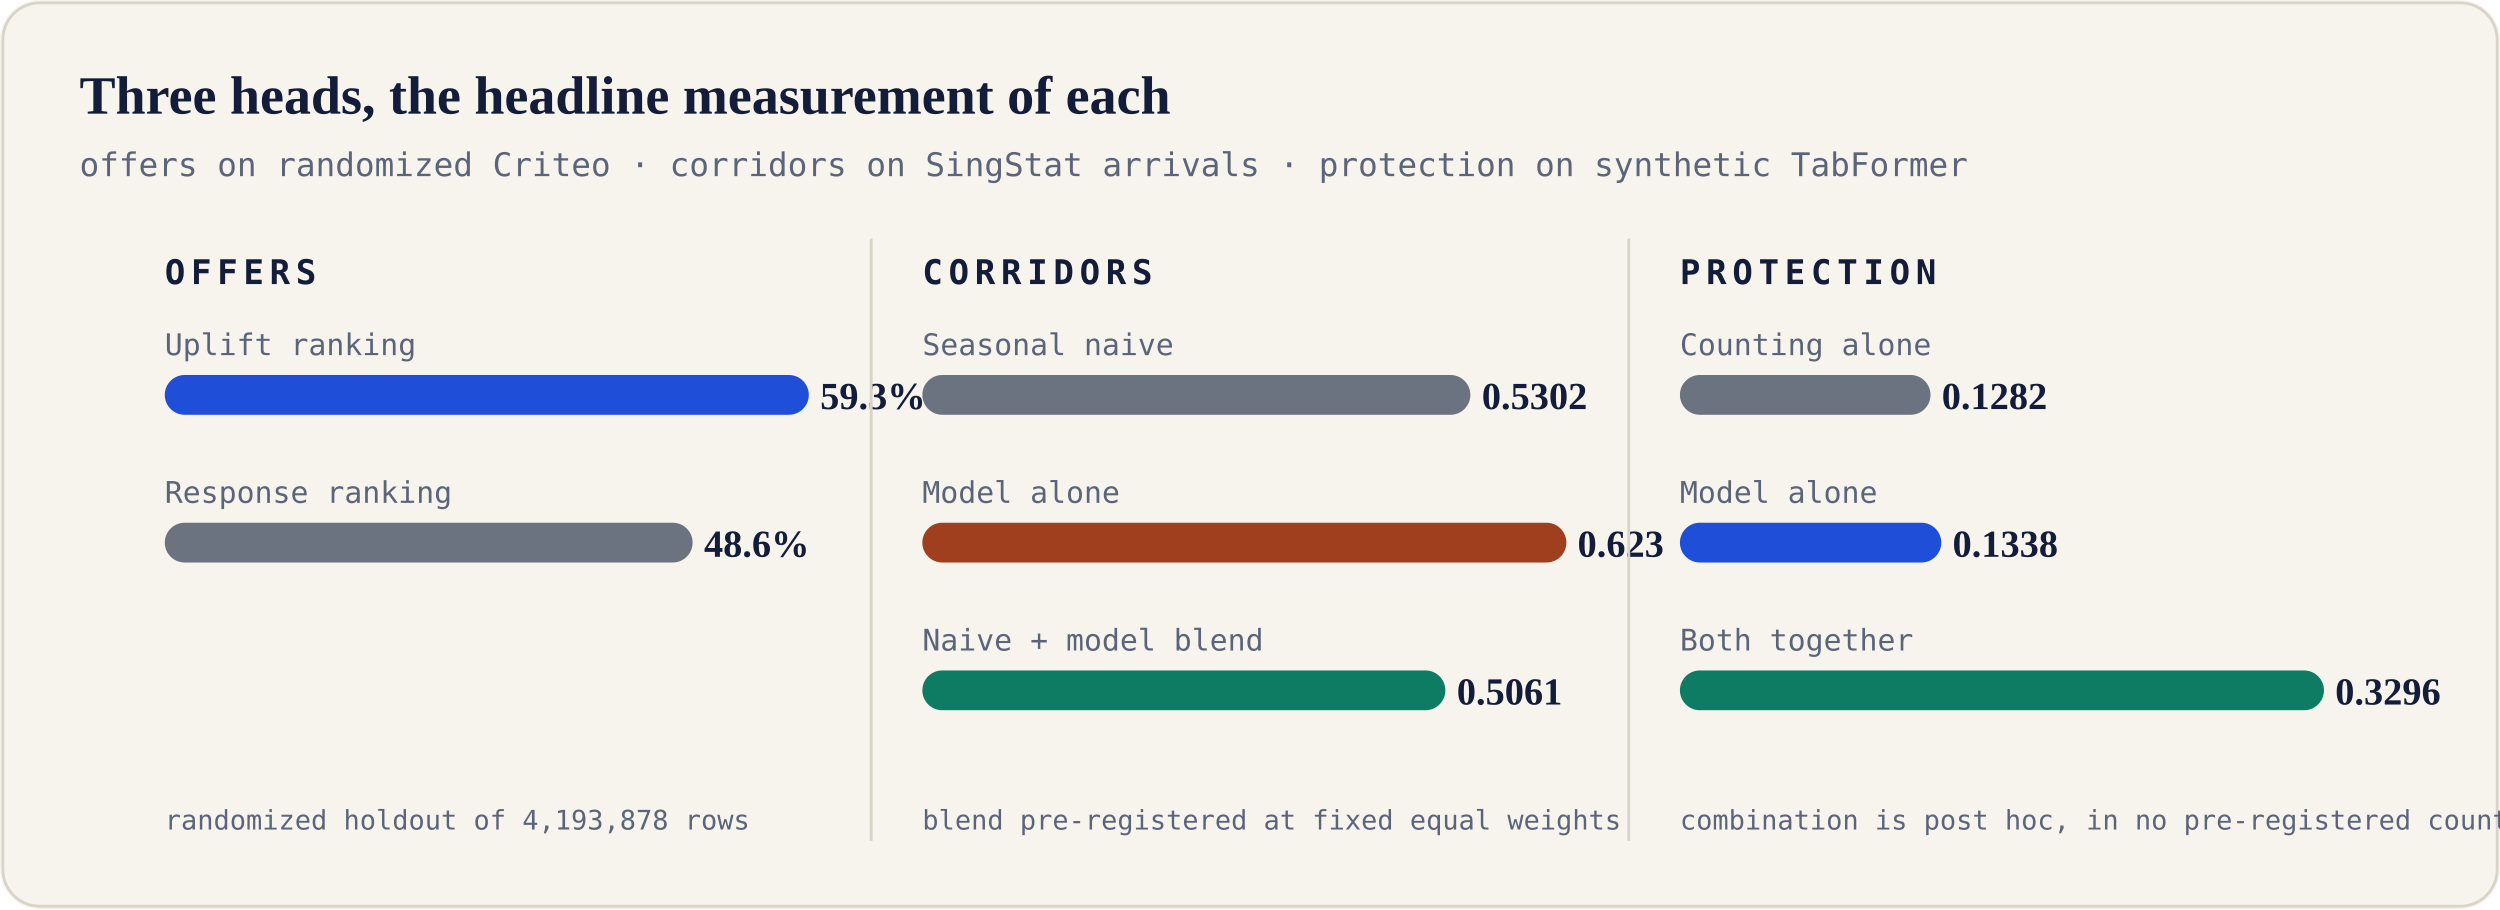
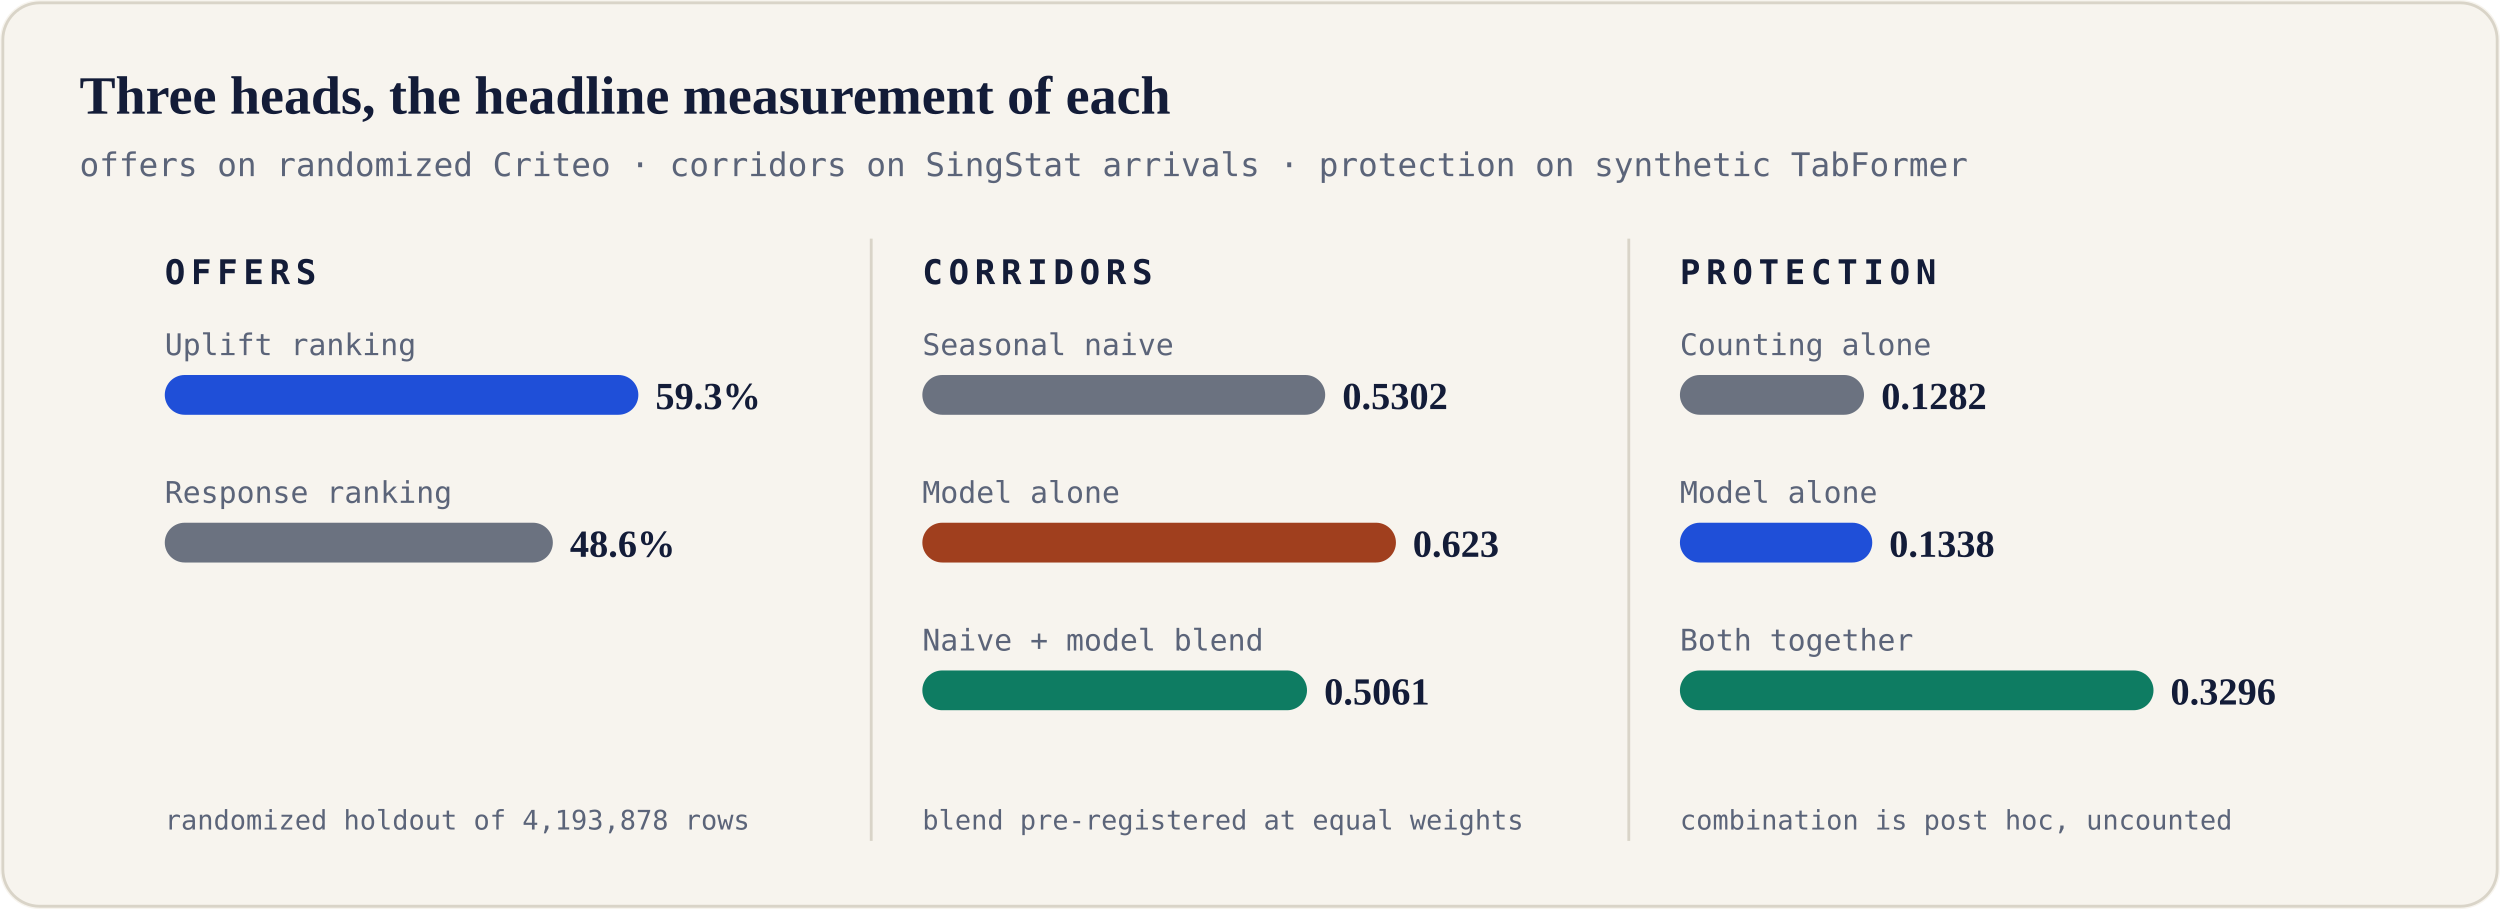
<svg xmlns="http://www.w3.org/2000/svg" viewBox="0 0 880 320" font-size="13">
  <rect width="880" height="320" rx="14" fill="#f7f4ee" />
  <rect x="1" y="1" width="878" height="318" rx="13" fill="none" stroke="#d9d4c8" />
  <text x="28" y="40" font-family="Georgia, 'Times New Roman', serif" font-size="19" fill="#131c38" font-weight="bold">Three heads, the headline measurement of each</text>
  <text x="28" y="62" font-family="SFMono-Regular, Consolas, monospace" font-size="11.5" fill="#5b6479">offers on randomized Criteo · corridors on SingStat arrivals · protection on synthetic TabFormer</text>
  <text x="58.0" y="100" font-family="SFMono-Regular, Consolas, monospace" font-size="12" fill="#131c38" font-weight="bold" letter-spacing="2">OFFERS</text>
  <text x="58.0" y="125" font-family="SFMono-Regular, Consolas, monospace" font-size="10.5" fill="#5b6479">Uplift ranking</text>
-   <rect x="58.0" y="132" width="226.7" height="14" rx="7" fill="#1f4fd8" />
-   <text x="288.7" y="144" font-family="Georgia, 'Times New Roman', serif" font-size="13.5" fill="#131c38" font-weight="bold">59.3%</text>
+   <rect x="58.0" y="132" width="166.7" height="14" rx="7" fill="#1f4fd8" />
+   <text x="230.7" y="144" font-family="Georgia, 'Times New Roman', serif" font-size="13.5" fill="#131c38" font-weight="bold">59.3%</text>
  <text x="58.0" y="177" font-family="SFMono-Regular, Consolas, monospace" font-size="10.5" fill="#5b6479">Response ranking</text>
-   <rect x="58.0" y="184" width="185.8" height="14" rx="7" fill="#6b7280" />
-   <text x="247.8" y="196" font-family="Georgia, 'Times New Roman', serif" font-size="13.5" fill="#131c38" font-weight="bold">48.6%</text>
+   <rect x="58.0" y="184" width="136.6" height="14" rx="7" fill="#6b7280" />
+   <text x="200.6" y="196" font-family="Georgia, 'Times New Roman', serif" font-size="13.5" fill="#131c38" font-weight="bold">48.6%</text>
  <text x="58.0" y="292" font-family="SFMono-Regular, Consolas, monospace" font-size="9.5" fill="#5b6479">randomized holdout of 4,193,878 rows</text>
  <line x1="306.667" x2="306.667" y1="84" y2="296" stroke="#d9d4c8" />
  <text x="324.667" y="100" font-family="SFMono-Regular, Consolas, monospace" font-size="12" fill="#131c38" font-weight="bold" letter-spacing="2">CORRIDORS</text>
  <text x="324.667" y="125" font-family="SFMono-Regular, Consolas, monospace" font-size="10.5" fill="#5b6479">Seasonal naive</text>
-   <rect x="324.667" y="132" width="192.9" height="14" rx="7" fill="#6b7280" />
-   <text x="521.6" y="144" font-family="Georgia, 'Times New Roman', serif" font-size="13.5" fill="#131c38" font-weight="bold">0.5302</text>
+   <rect x="324.667" y="132" width="141.8" height="14" rx="7" fill="#6b7280" />
+   <text x="472.5" y="144" font-family="Georgia, 'Times New Roman', serif" font-size="13.5" fill="#131c38" font-weight="bold">0.5302</text>
  <text x="324.667" y="177" font-family="SFMono-Regular, Consolas, monospace" font-size="10.5" fill="#5b6479">Model alone</text>
-   <rect x="324.667" y="184" width="226.7" height="14" rx="7" fill="#a03f1e" />
-   <text x="555.3" y="196" font-family="Georgia, 'Times New Roman', serif" font-size="13.5" fill="#131c38" font-weight="bold">0.623</text>
+   <rect x="324.667" y="184" width="166.7" height="14" rx="7" fill="#a03f1e" />
+   <text x="497.3" y="196" font-family="Georgia, 'Times New Roman', serif" font-size="13.5" fill="#131c38" font-weight="bold">0.623</text>
  <text x="324.667" y="229" font-family="SFMono-Regular, Consolas, monospace" font-size="10.5" fill="#5b6479">Naive + model blend</text>
-   <rect x="324.667" y="236" width="184.1" height="14" rx="7" fill="#0e7c62" />
-   <text x="512.8" y="248" font-family="Georgia, 'Times New Roman', serif" font-size="13.5" fill="#131c38" font-weight="bold">0.5061</text>
-   <text x="324.667" y="292" font-family="SFMono-Regular, Consolas, monospace" font-size="9.5" fill="#5b6479">blend pre-registered at fixed equal weights</text>
+   <rect x="324.667" y="236" width="135.4" height="14" rx="7" fill="#0e7c62" />
+   <text x="466.1" y="248" font-family="Georgia, 'Times New Roman', serif" font-size="13.5" fill="#131c38" font-weight="bold">0.5061</text>
+   <text x="324.667" y="292" font-family="SFMono-Regular, Consolas, monospace" font-size="9.5" fill="#5b6479">blend pre-registered at equal weights</text>
  <line x1="573.333" x2="573.333" y1="84" y2="296" stroke="#d9d4c8" />
  <text x="591.333" y="100" font-family="SFMono-Regular, Consolas, monospace" font-size="12" fill="#131c38" font-weight="bold" letter-spacing="2">PROTECTION</text>
  <text x="591.333" y="125" font-family="SFMono-Regular, Consolas, monospace" font-size="10.5" fill="#5b6479">Counting alone</text>
-   <rect x="591.333" y="132" width="88.2" height="14" rx="7" fill="#6b7280" />
-   <text x="683.5" y="144" font-family="Georgia, 'Times New Roman', serif" font-size="13.5" fill="#131c38" font-weight="bold">0.1282</text>
+   <rect x="591.333" y="132" width="64.8" height="14" rx="7" fill="#6b7280" />
+   <text x="662.2" y="144" font-family="Georgia, 'Times New Roman', serif" font-size="13.5" fill="#131c38" font-weight="bold">0.1282</text>
  <text x="591.333" y="177" font-family="SFMono-Regular, Consolas, monospace" font-size="10.5" fill="#5b6479">Model alone</text>
-   <rect x="591.333" y="184" width="92.0" height="14" rx="7" fill="#1f4fd8" />
-   <text x="687.3" y="196" font-family="Georgia, 'Times New Roman', serif" font-size="13.5" fill="#131c38" font-weight="bold">0.1338</text>
+   <rect x="591.333" y="184" width="67.7" height="14" rx="7" fill="#1f4fd8" />
+   <text x="665.0" y="196" font-family="Georgia, 'Times New Roman', serif" font-size="13.5" fill="#131c38" font-weight="bold">0.1338</text>
  <text x="591.333" y="229" font-family="SFMono-Regular, Consolas, monospace" font-size="10.5" fill="#5b6479">Both together</text>
-   <rect x="591.333" y="236" width="226.7" height="14" rx="7" fill="#0e7c62" />
-   <text x="822.0" y="248" font-family="Georgia, 'Times New Roman', serif" font-size="13.5" fill="#131c38" font-weight="bold">0.3296</text>
-   <text x="591.333" y="292" font-family="SFMono-Regular, Consolas, monospace" font-size="9.5" fill="#5b6479">combination is post hoc, in no pre-registered count</text>
+   <rect x="591.333" y="236" width="166.7" height="14" rx="7" fill="#0e7c62" />
+   <text x="764.0" y="248" font-family="Georgia, 'Times New Roman', serif" font-size="13.5" fill="#131c38" font-weight="bold">0.3296</text>
+   <text x="591.333" y="292" font-family="SFMono-Regular, Consolas, monospace" font-size="9.5" fill="#5b6479">combination is post hoc, uncounted</text>
</svg>
